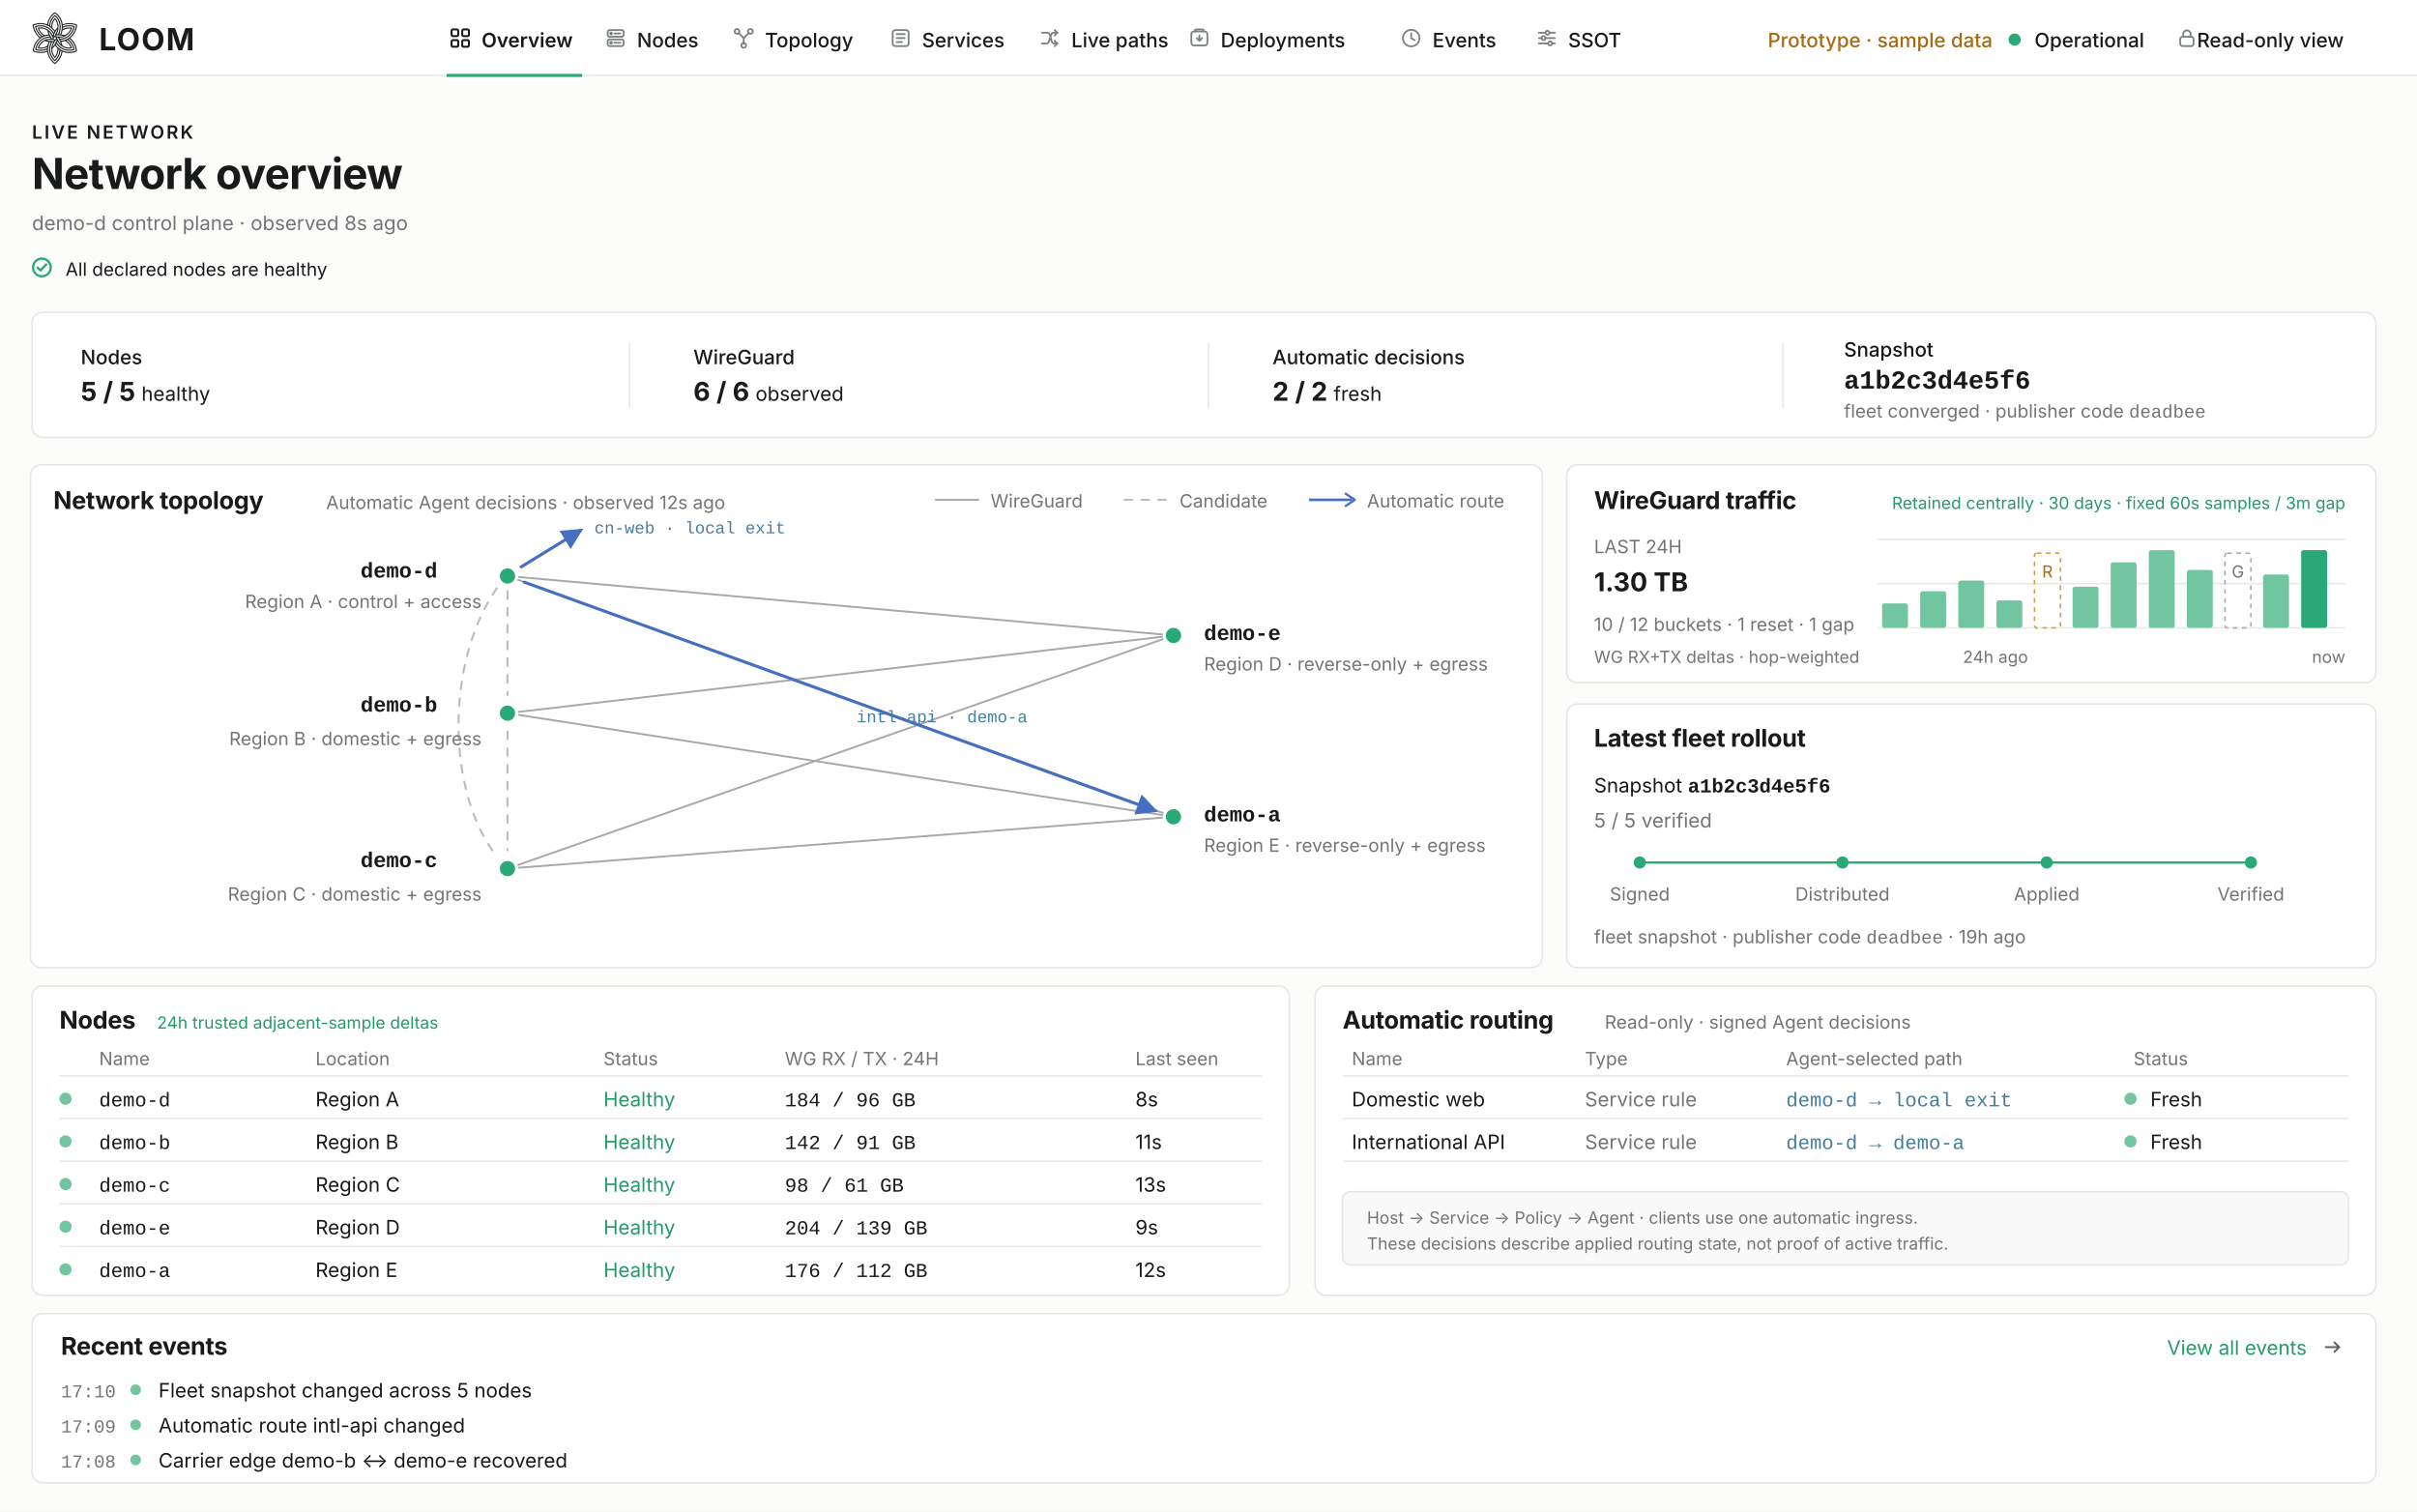
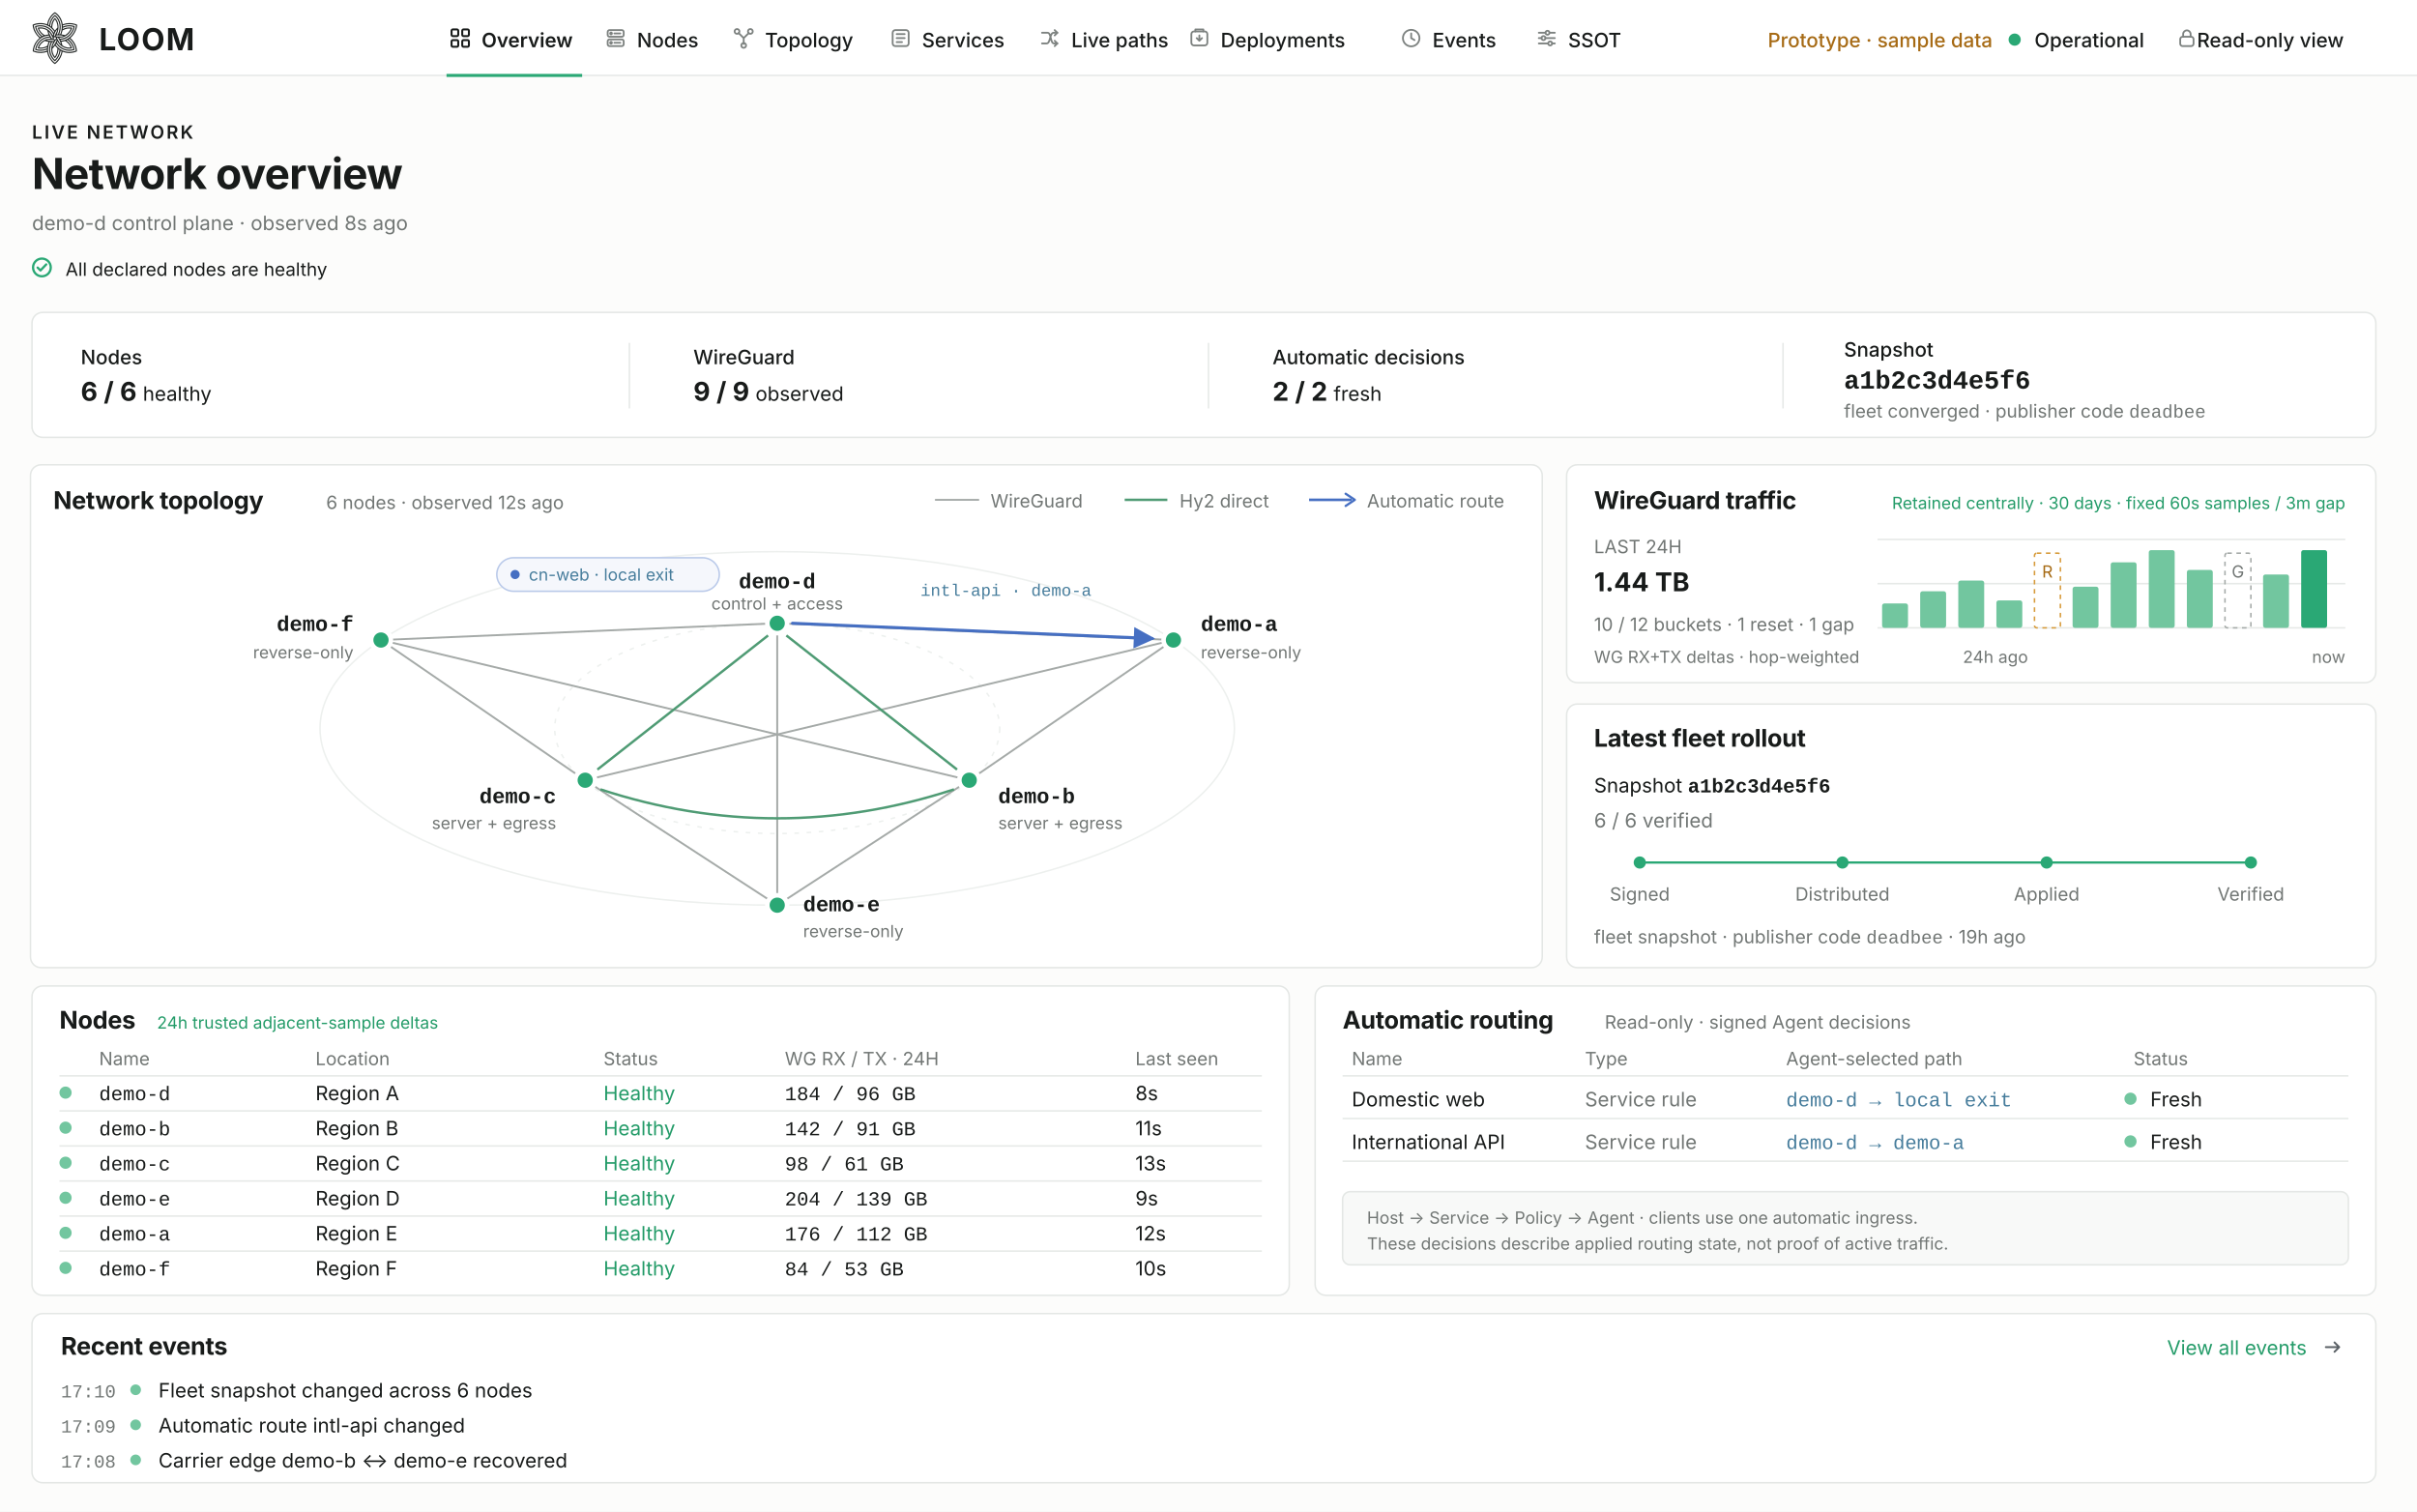
<svg xmlns="http://www.w3.org/2000/svg" width="1586" height="992" viewBox="0 0 1586 992" role="img" aria-labelledby="title description">
  <defs>
    <marker id="arrow-selected" markerWidth="7" markerHeight="7" refX="6" refY="3.5" orient="auto" markerUnits="strokeWidth">
      <path d="M0 0L7 3.5L0 7Z" fill="#2AA875" />
    </marker>
    <symbol id="icon-overview" viewBox="0 0 16 16">
      <rect x="1.5" y="1.5" width="5" height="5" rx="1" />
      <rect x="9.5" y="1.5" width="5" height="5" rx="1" />
      <rect x="1.5" y="9.5" width="5" height="5" rx="1" />
      <rect x="9.5" y="9.5" width="5" height="5" rx="1" />
    </symbol>
    <symbol id="icon-nodes" viewBox="0 0 16 16">
      <rect x="2" y="2" width="12" height="5" rx="1.4" />
      <rect x="2" y="9" width="12" height="5" rx="1.4" />
      <circle cx="4.5" cy="4.5" r=".7" />
      <circle cx="4.5" cy="11.5" r=".7" />
      <path d="M7 4.5h4.5M7 11.5h4.5" />
    </symbol>
    <symbol id="icon-topology" viewBox="0 0 16 16">
      <path d="M4.2 4.2L8 8m3.8-3.8L8 8m0 0v4.4" />
      <circle cx="3" cy="3" r="1.8" />
      <circle cx="13" cy="3" r="1.8" />
      <circle cx="8" cy="13.5" r="1.8" />
    </symbol>
    <symbol id="icon-services" viewBox="0 0 16 16">
      <rect x="2" y="2" width="12" height="12" rx="2" />
      <path d="M5 5h6M5 8h6M5 11h4" />
    </symbol>
    <symbol id="icon-traffic" viewBox="0 0 16 16">
      <path d="M2 4h4.2C9 4 8.2 12 11 12h2.5M2 12h3.5C8.4 12 7.7 4 10.7 4h2.8" />
      <path d="M11.5 2l2 2-2 2m0 4l2 2-2 2" />
    </symbol>
    <symbol id="icon-deployments" viewBox="0 0 16 16">
      <rect x="2" y="3" width="12" height="10.5" rx="2" />
      <path d="M5 3V1.5h6V3M8 6v4m-2-2 2 2 2-2" />
    </symbol>
    <symbol id="icon-events" viewBox="0 0 16 16">
      <circle cx="8" cy="8" r="6.2" />
      <path d="M8 4.5V8l2.5 1.5" />
    </symbol>
    <symbol id="icon-settings" viewBox="0 0 16 16">
      <path d="M2 4h5m3 0h4M2 8h2m3 0h7M2 12h7m3 0h2" />
      <circle cx="8.5" cy="4" r="1.5" />
      <circle cx="5.5" cy="8" r="1.5" />
      <circle cx="10.5" cy="12" r="1.5" />
    </symbol>
    <symbol id="icon-status-ok" viewBox="0 0 16 16">
      <circle cx="8" cy="8" r="6.2" />
      <path d="M5 8.1l2 2 4-4.2" />
    </symbol>
    <symbol id="icon-lock" viewBox="0 0 16 16">
      <rect x="3" y="7" width="10" height="7" rx="1.8" />
      <path d="M5.2 7V5a2.8 2.8 0 0 1 5.6 0v2" />
    </symbol>
    <symbol id="icon-refresh" viewBox="0 0 16 16">
      <path d="M13.6 5.8A6 6 0 1 0 14 9" />
      <path d="M10.8 2.7h3v3" />
    </symbol>
    <symbol id="icon-filter" viewBox="0 0 16 16">
      <path d="M2 3h12L9.5 8v4.2L6.5 14V8Z" />
    </symbol>
    <symbol id="icon-download" viewBox="0 0 16 16">
      <path d="M8 2v8m-3-3 3 3 3-3M2.5 13.5h11" />
    </symbol>
    <symbol id="icon-check" viewBox="0 0 16 16">
      <circle cx="8" cy="8" r="6" />
      <path d="M5 8l2 2 4-4" />
    </symbol>
    <symbol id="icon-save" viewBox="0 0 16 16">
      <path d="M2.5 2.5h9l2 2v9h-11Z" />
      <path d="M5 2.5v4h6v-4M5 13v-4h6v4" />
    </symbol>
    <symbol id="icon-plus" viewBox="0 0 16 16">
      <path d="M8 3v10M3 8h10" />
    </symbol>
    <symbol id="icon-search" viewBox="0 0 16 16">
      <circle cx="7" cy="7" r="4.5" />
      <path d="m10.5 10.5 3 3" />
    </symbol>
    <symbol id="icon-arrow-right" viewBox="0 0 16 16">
      <path d="M2.5 8h10M9 4.5 12.5 8 9 11.5" />
    </symbol>
    <symbol id="icon-edit" viewBox="0 0 16 16">
      <path d="M3 11.8 2.5 14l2.2-.5 8.2-8.2-1.7-1.7Z" />
      <path d="m10.3 4.5 1.7 1.7" />
    </symbol>
    <symbol id="icon-trash" viewBox="0 0 16 16">
      <path d="M3.5 4.5h9M6 4.5V2.7h4v1.8m1.5 0-.6 9h-5.8l-.6-9M6.8 7v4m2.4-4v4" />
    </symbol>
    <symbol id="icon-key" viewBox="0 0 16 16">
      <circle cx="5" cy="8" r="3" />
      <path d="M8 8h6m-2 0v2m-2-2v2" />
    </symbol>
    <symbol id="icon-copy" viewBox="0 0 16 16">
      <rect x="5" y="5" width="8" height="8" rx="1.5" />
      <path d="M3 10.5H2.5V3.5a1 1 0 0 1 1-1h7V3" />
    </symbol>
    <style>

      .ui { font-family: Inter, "Atkinson Hyperlegible Next", ui-sans-serif, system-ui, -apple-system, "Segoe UI", sans-serif; fill: #181B1A; }
      .mono { font-family: "Intel One Mono", "SFMono-Regular", Consolas, "Liberation Mono", monospace; }
      .muted { fill: #717674; }
      .faint { fill: #9BA09E; }
      .green { fill: #239B68; }
      .amber { fill: #A66A14; }
      .red { fill: #B84C4C; }
      .blue { fill: #477D9C; }
      .heading { font-size: 28px; font-weight: 700; letter-spacing: -0.45px; }
      .eyebrow { font-size: 12px; font-weight: 600; letter-spacing: 1.35px; }
      .section { font-size: 16px; font-weight: 650; letter-spacing: -0.15px; }
      .subsection { font-size: 13px; font-weight: 650; }
      .label { font-size: 13px; font-weight: 500; }
      .body { font-size: 13px; font-weight: 400; }
      .small { font-size: 12px; font-weight: 400; }
      .tiny { font-size: 11px; font-weight: 400; }
      .metric { font-size: 17px; font-weight: 650; }
      .wordmark { font-size: 20px; font-weight: 700; letter-spacing: 0.8px; }
      .nav { font-size: 13px; font-weight: 450; }
      .nav-icon { fill: none; stroke: #7D8280; stroke-width: 1.35; stroke-linecap: round; stroke-linejoin: round; }
      .nav-icon-active { fill: none; stroke: #181B1A; stroke-width: 1.5; stroke-linecap: round; stroke-linejoin: round; }
      .status-icon { fill: none; stroke: #2AA875; stroke-width: 1.6; stroke-linecap: round; stroke-linejoin: round; }
      .action-icon { fill: none; stroke: #5B6166; stroke-width: 1.45; stroke-linecap: round; stroke-linejoin: round; }
      .panel { fill: #FFFFFF; stroke: #E4E7E5; stroke-width: 1; }
      .panel-soft { fill: #F8F9F8; stroke: #E4E7E5; stroke-width: 1; }
      .rule { stroke: #E6E9E7; stroke-width: 1; }
      .rule-dark { stroke: #CBD0CD; stroke-width: 1; }
      .status-dot { fill: #2AA875; }
      .quiet-dot { fill: #72C69F; }
      .warn-dot { fill: #D79B3B; }
      .bad-dot { fill: #C65A5A; }
      .neutral-dot { fill: #A5AAA8; }
      .wg { fill: none; stroke: #A5AAA8; stroke-width: 1.25; stroke-linecap: round; }
      .candidate { fill: none; stroke: #B9BEBC; stroke-width: 1.35; stroke-dasharray: 5 6; stroke-linecap: round; }
      .selected { fill: none; stroke: #2AA875; stroke-width: 2; stroke-linecap: round; stroke-linejoin: round; marker-end: url(#arrow-selected); }
      .chip { fill: #F4F6F5; stroke: #DEE2DF; stroke-width: 1; }
      .chip-green { fill: #EEF8F3; stroke: #B9DEC9; stroke-width: 1; }
      .chip-amber { fill: #FFF8EB; stroke: #E7D3AB; stroke-width: 1; }
      .button { fill: #181B1A; }
      .button-green { fill: #239B68; }
      .button-disabled { fill: #EFF1F0; stroke: #DDE1DF; stroke-width: 1; }
      .code-bg { fill: #F7F8F7; stroke: #E4E7E5; stroke-width: 1; }
      .timeline { fill: none; stroke: #CBD0CD; stroke-width: 1.3; }
      .timeline-ok { fill: none; stroke: #2AA875; stroke-width: 1.7; }
      .stage-line { stroke: #2AA875; stroke-width: 1.5; }
      .route-dot { fill: #239B68; }
      .node-name { font-size: 14px; font-weight: 650; }

    </style>
  </defs>
  <rect width="1586" height="992" fill="#FCFCFB" />
  <rect x="0" y="0" width="1586" height="50" fill="#FFFFFF" />
  <line class="rule" x1="0" y1="49.5" x2="1586" y2="49.5" />
  <svg x="18" y="7" width="36" height="36" viewBox="127 112 1000 1000" preserveAspectRatio="xMidYMid meet" aria-label="Loom">
    <g transform="translate(0,1254) scale(1,-1)">
      <path d="M616 1108 c-67 -49 -118 -133 -129 -209 0 -6 0 -6 -14 -1 -75 27 -166 24 -239 -6 -13 -5 -14 -7 -11 -29 12 -80 53 -155 115 -211 l9 -8 -6 -5 c-61 -53 -100 -121 -114 -200 -5 -31 -5 -38 4 -42 57 -26 138 -34 203 -20 13 2 22 5 39 10 14 5 14 5 15 -2 9 -70 60 -155 121 -204 17 -15 18 -15 34 -2 47 37 87 93 107 151 7 20 16 52 16 60 0 4 1 4 12 0 72 -28 158 -27 236 3 17 6 17 7 15 27 -8 79 -49 159 -111 215 l-9 9 10 9 c61 53 105 139 114 219 2 15 1 16 -28 26 -75 25 -156 25 -227 -2 -4 -1 -8 -2 -8 -2 -1 0 -2 7 -3 15 -15 81 -60 152 -126 198 -12 9 -14 9 -25 1z M639 1084 c105 -82 142 -225 92 -356 -7 -18 -7 -17 -16 -17 -4 0 -8 1 -8 1 -1 1 1 7 4 15 32 78 30 170 -5 243 -16 35 -40 66 -68 88 -9 8 -11 8 -20 0 -47 -39 -82 -103 -93 -169 -1 -7 -2 -12 -2 -13 -1 0 -17 8 -17 9 -1 1 4 27 7 40 13 44 37 89 68 124 15 16 44 43 47 43 0 0 5 -3 11 -8z M638 1031 c77 -72 98 -200 50 -307 -3 -8 -5 -11 -7 -12 -2 -1 -17 -1 -18 0 -1 0 2 6 5 12 44 94 31 213 -31 278 -10 11 -12 10 -29 -12 -26 -36 -44 -83 -47 -128 0 -6 -1 -11 -1 -11 -1 0 -6 4 -16 11 -4 3 2 39 12 67 13 41 41 84 68 108 4 4 3 4 14 -6z M635 973 c24 -33 37 -74 40 -124 l0 -15 -10 -10 c-11 -11 -23 -25 -32 -38 -6 -8 -5 -9 -13 3 -9 13 -19 24 -30 36 l-10 10 0 13 c3 48 18 94 42 128 6 7 6 7 13 -3z M413 893 c79 -13 148 -56 193 -118 12 -17 11 -15 6 -26 -3 -6 -5 -10 -5 -10 0 0 -4 6 -9 13 -66 103 -190 147 -314 114 -20 -6 -21 -6 -14 -34 15 -60 54 -120 102 -158 9 -8 9 -7 0 -12 -9 -6 -8 -6 -18 2 -57 48 -97 120 -110 196 -2 14 -3 13 7 16 22 9 53 16 85 19 13 2 61 0 77 -2z M923 895 c30 -3 83 -16 89 -22 2 -2 -7 -43 -14 -64 -34 -100 -109 -176 -200 -203 -23 -7 -59 -13 -61 -11 -2 2 -8 16 -8 16 0 1 7 2 16 2 74 9 136 45 185 108 27 35 49 81 57 120 4 17 3 19 -13 24 -62 19 -135 15 -193 -9 -9 -4 -9 -5 -9 7 l0 10 9 3 c25 10 56 17 83 19 9 1 50 1 59 0z M400 854 c70 -9 134 -47 176 -104 7 -11 21 -34 21 -36 0 -2 -6 -24 -7 -25 0 -1 -4 5 -8 13 -38 76 -106 124 -190 134 -14 2 -49 1 -62 -1 -16 -3 -18 -5 -12 -21 14 -42 48 -88 87 -117 7 -5 13 -10 13 -10 0 -1 -17 -9 -18 -9 -5 0 -42 35 -56 52 -24 29 -46 72 -54 105 -3 11 -3 10 11 14 30 8 67 10 99 5z M926 854 c13 -1 39 -7 40 -9 2 -2 -8 -34 -17 -55 -43 -93 -125 -152 -220 -158 l-11 0 -6 9 c-3 5 -5 9 -5 9 0 1 8 1 18 1 56 0 107 23 153 69 29 29 59 79 63 104 1 10 -11 13 -53 12 -42 0 -71 -6 -107 -24 -12 -6 -11 -6 -10 5 1 4 1 9 1 10 0 3 1 3 13 8 45 19 93 26 141 19z M391 816 c30 -3 68 -16 91 -32 l6 -3 4 -15 c4 -16 10 -34 16 -47 4 -11 4 -11 -3 -11 -12 -2 -37 -6 -48 -9 -16 -4 -14 -4 -26 4 -38 25 -67 57 -86 96 -7 15 -7 16 0 17 10 1 36 1 46 0z M914 816 c3 -2 2 -5 -4 -18 -19 -39 -53 -75 -89 -97 l-8 -5 -11 3 c-15 4 -33 8 -45 9 -6 1 -11 2 -11 2 -1 0 1 7 4 14 6 17 12 36 15 48 l1 9 9 5 c27 15 55 25 85 30 10 1 51 1 54 0z M669 789 c-4 -19 -7 -27 -14 -39 -10 -18 -20 -39 -29 -64 -1 -4 -2 -5 -10 -9 -9 -5 -9 -5 -5 11 10 40 28 75 51 103 10 12 10 12 7 -2z M529 746 c14 -16 17 -20 25 -37 8 -17 22 -42 30 -54 5 -9 6 -24 1 -26 -7 -2 -13 5 -35 46 -15 28 -35 75 -35 83 0 2 7 -4 14 -12z M721 691 c25 -1 43 -3 61 -8 4 0 2 -2 -8 -5 -19 -6 -28 -7 -48 -6 -12 1 -29 1 -46 1 -36 -1 -37 -1 -33 11 2 7 1 6 24 7 12 0 23 1 26 1 2 0 13 0 24 -1z M525 681 c5 -10 5 -10 -7 -10 -120 -9 -223 -101 -248 -221 -4 -22 -4 -23 11 -28 61 -19 132 -16 192 7 5 2 9 3 10 3 0 0 0 -5 0 -10 l1 -9 -9 -4 c-62 -24 -145 -25 -216 -1 -17 5 -16 4 -14 15 15 104 74 190 160 235 34 17 63 25 108 30 8 1 7 2 12 -7z M638 655 l9 -4 0 -10 c1 -13 2 -12 -10 -19 l-9 -6 -10 6 -9 6 -1 11 0 11 9 5 c12 6 11 6 21 0z M683 651 c0 -1 6 -10 12 -21 18 -30 29 -54 39 -82 6 -19 6 -19 -4 -9 -16 16 -22 25 -30 42 -7 14 -25 48 -30 54 -2 3 -3 15 -1 16 1 2 13 1 14 0z M546 642 c3 -5 5 -9 5 -9 0 -1 -7 -1 -16 -1 -94 0 -185 -66 -216 -155 -7 -22 -6 -23 23 -27 44 -5 89 3 131 21 7 3 13 6 13 6 0 -1 -1 -5 -1 -11 l-1 -11 -11 -5 c-53 -22 -115 -26 -174 -12 -11 3 -10 3 -9 10 8 39 30 82 58 115 44 53 119 88 184 88 l9 0 5 -9z M902 622 c45 -39 79 -92 96 -151 5 -19 10 -43 10 -51 l1 -7 -14 -5 c-89 -30 -180 -22 -253 22 -40 25 -68 49 -93 83 l-7 10 4 7 c7 13 6 12 12 3 73 -104 198 -148 317 -110 12 4 13 4 8 27 -9 42 -31 88 -59 123 -8 10 -33 35 -42 41 -6 5 -6 5 2 11 9 6 8 6 18 -3z M542 610 c10 -1 27 -1 38 -1 l20 0 8 -5 c4 -2 8 -4 8 -5 0 0 -1 -2 -2 -4 l-1 -4 -43 0 c-45 1 -55 2 -81 7 -8 1 -14 3 -15 3 0 1 15 6 27 8 15 3 15 3 20 2 2 0 11 0 21 -1z M661 609 c5 -9 -53 -107 -73 -125 -3 -3 -3 0 1 14 4 17 8 26 14 37 12 18 31 52 34 60 1 2 4 5 11 10 11 7 11 7 13 4z M863 604 c48 -36 83 -90 98 -148 2 -7 3 -14 3 -14 -1 -1 -5 -3 -11 -4 -90 -23 -180 3 -247 69 -17 18 -42 51 -42 56 0 2 9 20 10 20 0 0 3 -4 5 -8 36 -66 102 -112 177 -124 12 -2 51 -2 64 0 19 4 21 5 17 17 -15 50 -55 103 -97 128 -1 1 -2 2 -2 2 0 1 17 10 19 10 0 0 3 -2 6 -4z M458 585 c12 -4 37 -9 48 -11 8 0 7 0 3 -10 -5 -13 -13 -36 -16 -49 -3 -13 -2 -12 -19 -21 -38 -19 -72 -26 -112 -25 -22 1 -23 1 -23 5 3 13 23 45 41 67 16 18 58 49 64 48 1 -1 7 -2 14 -4z M824 583 c35 -22 63 -53 81 -89 6 -12 11 -22 10 -23 -4 -3 -47 -2 -68 2 -26 5 -69 24 -82 35 0 1 -2 8 -4 17 -2 9 -6 23 -10 32 -6 19 -6 18 1 19 14 1 57 11 59 13 1 1 4 0 13 -6z M553 570 c1 -1 1 -2 -2 -7 -11 -21 -21 -55 -26 -82 -15 -86 17 -180 82 -245 20 -20 19 -20 40 0 44 45 71 101 82 165 1 6 2 11 2 11 0 1 4 -1 9 -4 l8 -4 0 -5 c-11 -74 -51 -146 -110 -198 -12 -10 -10 -10 -21 -1 -77 65 -122 167 -113 259 3 34 14 74 26 103 l4 9 9 0 c5 0 9 0 10 -1z M597 570 c0 -1 -4 -9 -8 -18 -43 -88 -35 -184 20 -258 15 -20 17 -21 27 -10 30 33 52 90 57 145 0 11 0 11 10 3 10 -7 9 -6 7 -19 -7 -62 -34 -117 -76 -161 l-7 -7 -8 8 c-51 50 -82 131 -77 200 3 35 12 70 28 103 l7 14 10 0 c5 0 10 0 10 0z M639 493 c5 -6 14 -17 22 -24 l13 -14 0 -8 c0 -44 -14 -93 -38 -130 -9 -14 -9 -14 -13 -8 -26 35 -42 84 -42 127 l0 11 12 12 c11 12 22 25 31 38 3 4 6 7 6 7 0 0 4 -5 9 -11z" fill="#252927" fill-rule="evenodd" clip-rule="evenodd" />
    </g>
  </svg>
  <text class="ui wordmark" x="65" y="33">LOOM</text>
  <g class="ui nav">
    <use href="#icon-overview" x="295" y="18" width="14" height="14" class="nav-icon-active" />
    <text x="316" y="31" font-weight="600">Overview</text>
    <use href="#icon-nodes" x="397" y="18" width="14" height="14" class="nav-icon" />
    <text x="418" y="31">Nodes</text>
    <use href="#icon-topology" x="481" y="18" width="14" height="14" class="nav-icon" />
    <text x="502" y="31">Topology</text>
    <use href="#icon-services" x="584" y="18" width="14" height="14" class="nav-icon" />
    <text x="605" y="31">Services</text>
    <use href="#icon-traffic" x="682" y="18" width="14" height="14" class="nav-icon" />
    <text x="703" y="31">Live paths</text>
    <use href="#icon-deployments" x="780" y="18" width="14" height="14" class="nav-icon" />
    <text x="801" y="31">Deployments</text>
    <use href="#icon-events" x="919" y="18" width="14" height="14" class="nav-icon" />
    <text x="940" y="31">Events</text>
    <use href="#icon-settings" x="1008" y="18" width="14" height="14" class="nav-icon" />
    <text x="1029" y="31">SSOT</text>
  </g>
  <line x1="293" y1="49.5" x2="382" y2="49.5" stroke="#2AA875" stroke-width="2" />
  <g class="ui nav">
    <text class="amber" x="1160" y="31">Prototype · sample data</text>
    <circle class="status-dot" cx="1322" cy="26" r="4" />
    <text x="1335" y="31">Operational</text>
    <use href="#icon-lock" x="1428" y="18" width="14" height="14" class="nav-icon" />
    <text x="1538" y="31" text-anchor="end">Read-only view</text>
  </g>
  <g class="ui">
    <text class="eyebrow" x="21" y="91">LIVE NETWORK</text>
    <text class="heading" x="21" y="124">Network overview</text>
    <text class="body muted" x="21" y="151">demo-d control plane · observed 8s ago</text>
    <use href="#icon-status-ok" x="20" y="168" width="15" height="15" class="status-icon" />
    <text class="small" x="43" y="181">All declared nodes are healthy</text>
  </g>
  <rect class="panel" x="21" y="205" width="1538" height="82" rx="7" />
  <g class="ui">
    <text class="label" x="53" y="239">Nodes</text>
-     <text class="metric" x="53" y="263">5 / 5 <tspan class="body" font-weight="400">healthy</tspan>
+     <text class="metric" x="53" y="263">6 / 6 <tspan class="body" font-weight="400">healthy</tspan>
    </text>
    <text class="label" x="455" y="239">WireGuard</text>
-     <text class="metric" x="455" y="263">6 / 6 <tspan class="body" font-weight="400">observed</tspan>
+     <text class="metric" x="455" y="263">9 / 9 <tspan class="body" font-weight="400">observed</tspan>
    </text>
    <text class="label" x="835" y="239">Automatic decisions</text>
    <text class="metric" x="835" y="263">2 / 2 <tspan class="body" font-weight="400">fresh</tspan>
    </text>
    <text class="label" x="1210" y="234">Snapshot</text>
    <text class="metric mono" x="1210" y="255">a1b2c3d4e5f6</text>
    <text class="small muted" x="1210" y="274">fleet converged · publisher code <tspan class="mono">deadbee</tspan>
    </text>
  </g>
  <line class="rule" x1="413" y1="225" x2="413" y2="268" />
  <line class="rule" x1="793" y1="225" x2="793" y2="268" />
  <line class="rule" x1="1170" y1="225" x2="1170" y2="268" />
  <rect class="panel" x="20" y="305" width="992" height="330" rx="7" />
  <g class="ui">
    <text class="section" x="35" y="334">Network topology</text>
-     <text class="small muted" x="214" y="334">Automatic Agent decisions · observed 12s ago</text>
+     <text class="small muted" x="214" y="334">6 nodes · observed 12s ago</text>
    <line class="wg" x1="614" y1="328" x2="642" y2="328" />
    <text class="small muted" x="650" y="333">WireGuard</text>
-     <line class="candidate" x1="738" y1="328" x2="766" y2="328" />
-     <text class="small muted" x="774" y="333">Candidate</text>
+     <line x1="738" y1="328" x2="766" y2="328" stroke="#4F9B74" stroke-width="1.6" />
+     <text class="small muted" x="774" y="333">Hy2 direct</text>
    <line x1="859" y1="328" x2="887" y2="328" stroke="#466FC2" stroke-width="1.7" />
    <path d="M883 324L889 328L883 332" fill="none" stroke="#466FC2" stroke-width="1.5" stroke-linecap="round" stroke-linejoin="round" />
    <text class="small muted" x="897" y="333">Automatic route</text>
  </g>
-   <g aria-label="Six persistent WireGuard links">
-     <line class="wg" x1="333" y1="378" x2="770" y2="417" />
-     <line class="wg" x1="333" y1="378" x2="770" y2="536" />
-     <line class="wg" x1="333" y1="468" x2="770" y2="417" />
-     <line class="wg" x1="333" y1="468" x2="770" y2="536" />
-     <line class="wg" x1="333" y1="570" x2="770" y2="417" />
-     <line class="wg" x1="333" y1="570" x2="770" y2="536" />
-   </g>
-   <g aria-label="Domestic candidate paths">
-     <line class="candidate" x1="333" y1="388" x2="333" y2="456" />
-     <line class="candidate" x1="333" y1="480" x2="333" y2="558" />
-     <path class="candidate" d="M326 386C292 435 293 520 326 562" />
+   <ellipse cx="510" cy="478" rx="300" ry="116" fill="none" stroke="#EDF0EE" />
+   <ellipse cx="510" cy="478" rx="146" ry="69" fill="none" stroke="#EDF0EE" stroke-dasharray="3 5" />
+   <g aria-label="Nine persistent WireGuard links">
+     <line class="wg" x1="510" y1="409" x2="250" y2="420" />
+     <line class="wg" x1="510" y1="409" x2="770" y2="420" />
+     <line class="wg" x1="510" y1="409" x2="510" y2="594" />
+     <line class="wg" x1="384" y1="512" x2="250" y2="420" />
+     <line class="wg" x1="384" y1="512" x2="770" y2="420" />
+     <line class="wg" x1="384" y1="512" x2="510" y2="594" />
+     <line class="wg" x1="636" y1="512" x2="250" y2="420" />
+     <line class="wg" x1="636" y1="512" x2="770" y2="420" />
+     <line class="wg" x1="636" y1="512" x2="510" y2="594" />
+   </g>
+   <g aria-label="Three observed Hysteria2 direct links" fill="none" stroke="#4F9B74" stroke-width="1.6">
+     <line x1="504" y1="417" x2="392" y2="505" />
+     <line x1="516" y1="417" x2="628" y2="505" />
+     <path d="M394 518Q510 556 626 518" />
  </g>
  <defs>
    <marker id="arrow-overview-automatic" markerWidth="7" markerHeight="7" refX="6" refY="3.5" orient="auto" markerUnits="strokeWidth">
      <path d="M0 0L7 3.5L0 7Z" fill="#466FC2" />
    </marker>
  </defs>
-   <path class="selected" style="stroke:#466FC2;marker-end:url(#arrow-overview-automatic)" d="M342 372L381 348" />
-   <path class="selected" style="stroke:#466FC2;marker-end:url(#arrow-overview-automatic)" d="M344 382L758 532" />
-   <text class="ui tiny blue mono" x="390" y="350">cn-web · local exit</text>
-   <text class="ui tiny blue mono" x="562" y="474">intl-api · demo-a</text>
-   <g class="ui">
-     <circle cx="333" cy="378" r="7" fill="#FFFFFF" />
-     <circle class="status-dot" cx="333" cy="378" r="5" />
-     <text class="node-name mono" x="287" y="379" text-anchor="end">demo-d</text>
-     <text class="small muted" x="316" y="399" text-anchor="end">Region A · control + access</text>
-     <circle cx="333" cy="468" r="7" fill="#FFFFFF" />
-     <circle class="status-dot" cx="333" cy="468" r="5" />
-     <text class="node-name mono" x="287" y="467" text-anchor="end">demo-b</text>
-     <text class="small muted" x="316" y="489" text-anchor="end">Region B · domestic + egress</text>
-     <circle cx="333" cy="570" r="7" fill="#FFFFFF" />
-     <circle class="status-dot" cx="333" cy="570" r="5" />
-     <text class="node-name mono" x="287" y="569" text-anchor="end">demo-c</text>
-     <text class="small muted" x="316" y="591" text-anchor="end">Region C · domestic + egress</text>
-     <circle cx="770" cy="417" r="7" fill="#FFFFFF" />
-     <circle class="status-dot" cx="770" cy="417" r="5" />
-     <text class="node-name mono" x="790" y="420">demo-e</text>
-     <text class="small muted" x="790" y="440">Region D · reverse-only + egress</text>
-     <circle cx="770" cy="536" r="7" fill="#FFFFFF" />
-     <circle class="status-dot" cx="770" cy="536" r="5" />
-     <text class="node-name mono" x="790" y="539">demo-a</text>
-     <text class="small muted" x="790" y="559">Region E · reverse-only + egress</text>
+   <path class="selected" style="stroke:#466FC2;marker-end:url(#arrow-overview-automatic)" d="M520 409L756 419" />
+   <g class="ui" aria-label="cn-web uses the local exit">
+     <rect x="326" y="366" width="146" height="22" rx="11" fill="#F5F7FC" stroke="#B9C9E9" />
+     <circle cx="338" cy="377" r="3" fill="#466FC2" />
+     <text class="tiny blue" x="347" y="381">cn-web · local exit</text>
+     <text class="tiny blue mono" x="604" y="391">intl-api · demo-a</text>
+   </g>
+   <g class="ui" aria-label="Six nodes in a double-ring layout">
+     <circle cx="510" cy="409" r="8" fill="#FFFFFF" />
+     <circle class="status-dot" cx="510" cy="409" r="5" />
+     <text class="node-name mono" x="510" y="386" text-anchor="middle">demo-d</text>
+     <text class="tiny muted" x="510" y="400" text-anchor="middle">control + access</text>
+     <circle cx="384" cy="512" r="8" fill="#FFFFFF" />
+     <circle class="status-dot" cx="384" cy="512" r="5" />
+     <text class="node-name mono" x="365" y="527" text-anchor="end">demo-c</text>
+     <text class="tiny muted" x="365" y="544" text-anchor="end">server + egress</text>
+     <circle cx="636" cy="512" r="8" fill="#FFFFFF" />
+     <circle class="status-dot" cx="636" cy="512" r="5" />
+     <text class="node-name mono" x="655" y="527">demo-b</text>
+     <text class="tiny muted" x="655" y="544">server + egress</text>
+     <circle cx="250" cy="420" r="8" fill="#FFFFFF" />
+     <circle class="status-dot" cx="250" cy="420" r="5" />
+     <text class="node-name mono" x="232" y="414" text-anchor="end">demo-f</text>
+     <text class="tiny muted" x="232" y="432" text-anchor="end">reverse-only</text>
+     <circle cx="770" cy="420" r="8" fill="#FFFFFF" />
+     <circle class="status-dot" cx="770" cy="420" r="5" />
+     <text class="node-name mono" x="788" y="414">demo-a</text>
+     <text class="tiny muted" x="788" y="432">reverse-only</text>
+     <circle cx="510" cy="594" r="8" fill="#FFFFFF" />
+     <circle class="status-dot" cx="510" cy="594" r="5" />
+     <text class="node-name mono" x="527" y="598">demo-e</text>
+     <text class="tiny muted" x="527" y="615">reverse-only</text>
  </g>
  <rect class="panel" x="1028" y="305" width="531" height="143" rx="7" />
  <g class="ui">
    <text class="section" x="1046" y="334">WireGuard traffic</text>
    <text class="tiny green" x="1539" y="334" text-anchor="end">Retained centrally · 30 days · fixed 60s samples / 3m gap</text>
    <text class="small muted" x="1046" y="363">LAST 24H</text>
-     <text class="metric" x="1046" y="388">1.30 TB</text>
+     <text class="metric" x="1046" y="388">1.44 TB</text>
    <text class="small muted" x="1046" y="414">10 / 12 buckets · 1 reset · 1 gap</text>
    <text class="tiny muted" x="1046" y="435">WG RX+TX deltas · hop-weighted</text>
    <line class="rule" x1="1232" y1="354" x2="1539" y2="354" />
    <line class="rule" x1="1232" y1="383" x2="1539" y2="383" />
    <line class="rule" x1="1232" y1="412" x2="1539" y2="412" />
    <g fill="#72C69F" aria-label="Ten accepted two-hour traffic buckets and two explicit missing buckets">
      <rect x="1235" y="396" width="17" height="16" rx="1.5" />
      <rect x="1260" y="388" width="17" height="24" rx="1.5" />
      <rect x="1285" y="381" width="17" height="31" rx="1.5" />
      <rect x="1310" y="394" width="17" height="18" rx="1.5" />
      <rect x="1360" y="385" width="17" height="27" rx="1.5" />
      <rect x="1385" y="369" width="17" height="43" rx="1.5" />
      <rect x="1410" y="361" width="17" height="51" rx="1.5" />
      <rect x="1435" y="374" width="17" height="38" rx="1.5" />
      <rect x="1485" y="377" width="17" height="35" rx="1.5" />
      <rect x="1510" y="361" width="17" height="51" rx="1.5" fill="#2AA875" />
    </g>
    <rect x="1335" y="363" width="17" height="49" rx="1.5" fill="none" stroke="#D79B3B" stroke-dasharray="3 3" />
    <rect x="1460" y="363" width="17" height="49" rx="1.5" fill="none" stroke="#A5AAA8" stroke-dasharray="3 3" />
    <text class="tiny amber" x="1343.5" y="379" text-anchor="middle">R</text>
    <text class="tiny muted" x="1468.5" y="379" text-anchor="middle">G</text>
    <text class="tiny muted" x="1288" y="435">24h ago</text>
    <text class="tiny muted" x="1539" y="435" text-anchor="end">now</text>
  </g>
  <rect class="panel" x="1028" y="462" width="531" height="173" rx="7" />
  <g class="ui">
    <text class="section" x="1046" y="490">Latest fleet rollout</text>
    <text class="body" x="1046" y="520">Snapshot <tspan class="mono" font-weight="600">a1b2c3d4e5f6</tspan>
    </text>
-     <text class="body muted" x="1046" y="543">5 / 5 verified</text>
+     <text class="body muted" x="1046" y="543">6 / 6 verified</text>
    <line class="stage-line" x1="1076" y1="566" x2="1477" y2="566" />
    <circle class="status-dot" cx="1076" cy="566" r="4" />
    <circle class="status-dot" cx="1209" cy="566" r="4" />
    <circle class="status-dot" cx="1343" cy="566" r="4" />
    <circle class="status-dot" cx="1477" cy="566" r="4" />
    <text class="small muted" x="1076" y="591" text-anchor="middle">Signed</text>
    <text class="small muted" x="1209" y="591" text-anchor="middle">Distributed</text>
    <text class="small muted" x="1343" y="591" text-anchor="middle">Applied</text>
    <text class="small muted" x="1477" y="591" text-anchor="middle">Verified</text>
    <text class="small muted" x="1046" y="619">fleet snapshot · publisher code <tspan class="mono">deadbee</tspan> · 19h ago</text>
  </g>
  <rect class="panel" x="21" y="647" width="825" height="203" rx="7" />
  <g class="ui">
    <text class="section" x="39" y="675">Nodes</text>
    <text class="tiny green" x="103" y="675">24h trusted adjacent-sample deltas</text>
    <text class="small muted" x="65" y="699">Name</text>
    <text class="small muted" x="207" y="699">Location</text>
    <text class="small muted" x="396" y="699">Status</text>
    <text class="small muted" x="515" y="699">WG RX / TX · 24H</text>
    <text class="small muted" x="745" y="699">Last seen</text>
  </g>
  <line class="rule" x1="39" y1="706" x2="828" y2="706" />
-   <line class="rule" x1="39" y1="734" x2="828" y2="734" />
-   <line class="rule" x1="39" y1="762" x2="828" y2="762" />
-   <line class="rule" x1="39" y1="790" x2="828" y2="790" />
-   <line class="rule" x1="39" y1="818" x2="828" y2="818" />
+   <line class="rule" x1="39" y1="729" x2="828" y2="729" />
+   <line class="rule" x1="39" y1="752" x2="828" y2="752" />
+   <line class="rule" x1="39" y1="775" x2="828" y2="775" />
+   <line class="rule" x1="39" y1="798" x2="828" y2="798" />
+   <line class="rule" x1="39" y1="821" x2="828" y2="821" />
  <g class="ui body">
-     <circle class="quiet-dot" cx="43" cy="721" r="4" />
-     <text class="mono" x="65" y="726">demo-d</text>
-     <text x="207" y="726">Region A</text>
-     <text class="green" x="396" y="726">Healthy</text>
-     <text class="mono" x="515" y="726">184 / 96 GB</text>
-     <text x="745" y="726">8s</text>
-     <circle class="quiet-dot" cx="43" cy="749" r="4" />
-     <text class="mono" x="65" y="754">demo-b</text>
-     <text x="207" y="754">Region B</text>
-     <text class="green" x="396" y="754">Healthy</text>
-     <text class="mono" x="515" y="754">142 / 91 GB</text>
-     <text x="745" y="754">11s</text>
-     <circle class="quiet-dot" cx="43" cy="777" r="4" />
-     <text class="mono" x="65" y="782">demo-c</text>
-     <text x="207" y="782">Region C</text>
-     <text class="green" x="396" y="782">Healthy</text>
-     <text class="mono" x="515" y="782">98 / 61 GB</text>
-     <text x="745" y="782">13s</text>
-     <circle class="quiet-dot" cx="43" cy="805" r="4" />
-     <text class="mono" x="65" y="810">demo-e</text>
-     <text x="207" y="810">Region D</text>
-     <text class="green" x="396" y="810">Healthy</text>
-     <text class="mono" x="515" y="810">204 / 139 GB</text>
-     <text x="745" y="810">9s</text>
-     <circle class="quiet-dot" cx="43" cy="833" r="4" />
-     <text class="mono" x="65" y="838">demo-a</text>
-     <text x="207" y="838">Region E</text>
-     <text class="green" x="396" y="838">Healthy</text>
-     <text class="mono" x="515" y="838">176 / 112 GB</text>
-     <text x="745" y="838">12s</text>
+     <circle class="quiet-dot" cx="43" cy="717" r="4" />
+     <text class="mono" x="65" y="722">demo-d</text>
+     <text x="207" y="722">Region A</text>
+     <text class="green" x="396" y="722">Healthy</text>
+     <text class="mono" x="515" y="722">184 / 96 GB</text>
+     <text x="745" y="722">8s</text>
+     <circle class="quiet-dot" cx="43" cy="740" r="4" />
+     <text class="mono" x="65" y="745">demo-b</text>
+     <text x="207" y="745">Region B</text>
+     <text class="green" x="396" y="745">Healthy</text>
+     <text class="mono" x="515" y="745">142 / 91 GB</text>
+     <text x="745" y="745">11s</text>
+     <circle class="quiet-dot" cx="43" cy="763" r="4" />
+     <text class="mono" x="65" y="768">demo-c</text>
+     <text x="207" y="768">Region C</text>
+     <text class="green" x="396" y="768">Healthy</text>
+     <text class="mono" x="515" y="768">98 / 61 GB</text>
+     <text x="745" y="768">13s</text>
+     <circle class="quiet-dot" cx="43" cy="786" r="4" />
+     <text class="mono" x="65" y="791">demo-e</text>
+     <text x="207" y="791">Region D</text>
+     <text class="green" x="396" y="791">Healthy</text>
+     <text class="mono" x="515" y="791">204 / 139 GB</text>
+     <text x="745" y="791">9s</text>
+     <circle class="quiet-dot" cx="43" cy="809" r="4" />
+     <text class="mono" x="65" y="814">demo-a</text>
+     <text x="207" y="814">Region E</text>
+     <text class="green" x="396" y="814">Healthy</text>
+     <text class="mono" x="515" y="814">176 / 112 GB</text>
+     <text x="745" y="814">12s</text>
+     <circle class="quiet-dot" cx="43" cy="832" r="4" />
+     <text class="mono" x="65" y="837">demo-f</text>
+     <text x="207" y="837">Region F</text>
+     <text class="green" x="396" y="837">Healthy</text>
+     <text class="mono" x="515" y="837">84 / 53 GB</text>
+     <text x="745" y="837">10s</text>
  </g>
  <rect class="panel" x="863" y="647" width="696" height="203" rx="7" />
  <g class="ui">
    <text class="section" x="881" y="675">Automatic routing</text>
    <text class="small muted" x="1053" y="675" font-size="11">Read-only · signed Agent decisions</text>
    <text class="small muted" x="887" y="699">Name</text>
    <text class="small muted" x="1040" y="699">Type</text>
    <text class="small muted" x="1172" y="699">Agent-selected path</text>
    <text class="small muted" x="1400" y="699">Status</text>
  </g>
  <line class="rule" x1="881" y1="706" x2="1541" y2="706" />
  <line class="rule" x1="881" y1="734" x2="1541" y2="734" />
  <line class="rule" x1="881" y1="762" x2="1541" y2="762" />
  <g class="ui body">
    <text x="887" y="726">Domestic web</text>
    <text class="muted" x="1040" y="726">Service rule</text>
    <text class="mono blue" x="1172" y="726">demo-d → local exit</text>
    <circle class="quiet-dot" cx="1398" cy="721" r="4" />
    <text x="1411" y="726">Fresh</text>
    <text x="887" y="754">International API</text>
    <text class="muted" x="1040" y="754">Service rule</text>
    <text class="mono blue" x="1172" y="754">demo-d → demo-a</text>
    <circle class="quiet-dot" cx="1398" cy="749" r="4" />
    <text x="1411" y="754">Fresh</text>
  </g>
  <rect class="panel-soft" x="881" y="782" width="660" height="48" rx="5" />
  <text class="ui tiny muted" x="897" y="803">Host → Service → Policy → Agent · clients use one automatic ingress.</text>
  <text class="ui tiny muted" x="897" y="820">These decisions describe applied routing state, not proof of active traffic.</text>
  <rect class="panel" x="21" y="862" width="1538" height="111" rx="7" />
  <g class="ui">
    <text class="section" x="40" y="889">Recent events</text>
    <text class="body green" x="1422" y="889">View all events</text>
    <use href="#icon-arrow-right" x="1524" y="877" width="14" height="14" class="action-icon" />
    <text class="small mono muted" x="40" y="917">17:10</text>
    <circle class="quiet-dot" cx="89" cy="912" r="3.5" />
-     <text class="body" x="104" y="917">Fleet snapshot changed across 5 nodes</text>
+     <text class="body" x="104" y="917">Fleet snapshot changed across 6 nodes</text>
    <text class="small mono muted" x="40" y="940">17:09</text>
    <circle class="quiet-dot" cx="89" cy="935" r="3.5" />
    <text class="body" x="104" y="940">Automatic route intl-api changed</text>
    <text class="small mono muted" x="40" y="963">17:08</text>
    <circle class="quiet-dot" cx="89" cy="958" r="3.5" />
    <text class="body" x="104" y="963">Carrier edge demo-b ↔ demo-e recovered</text>
  </g>
</svg>
